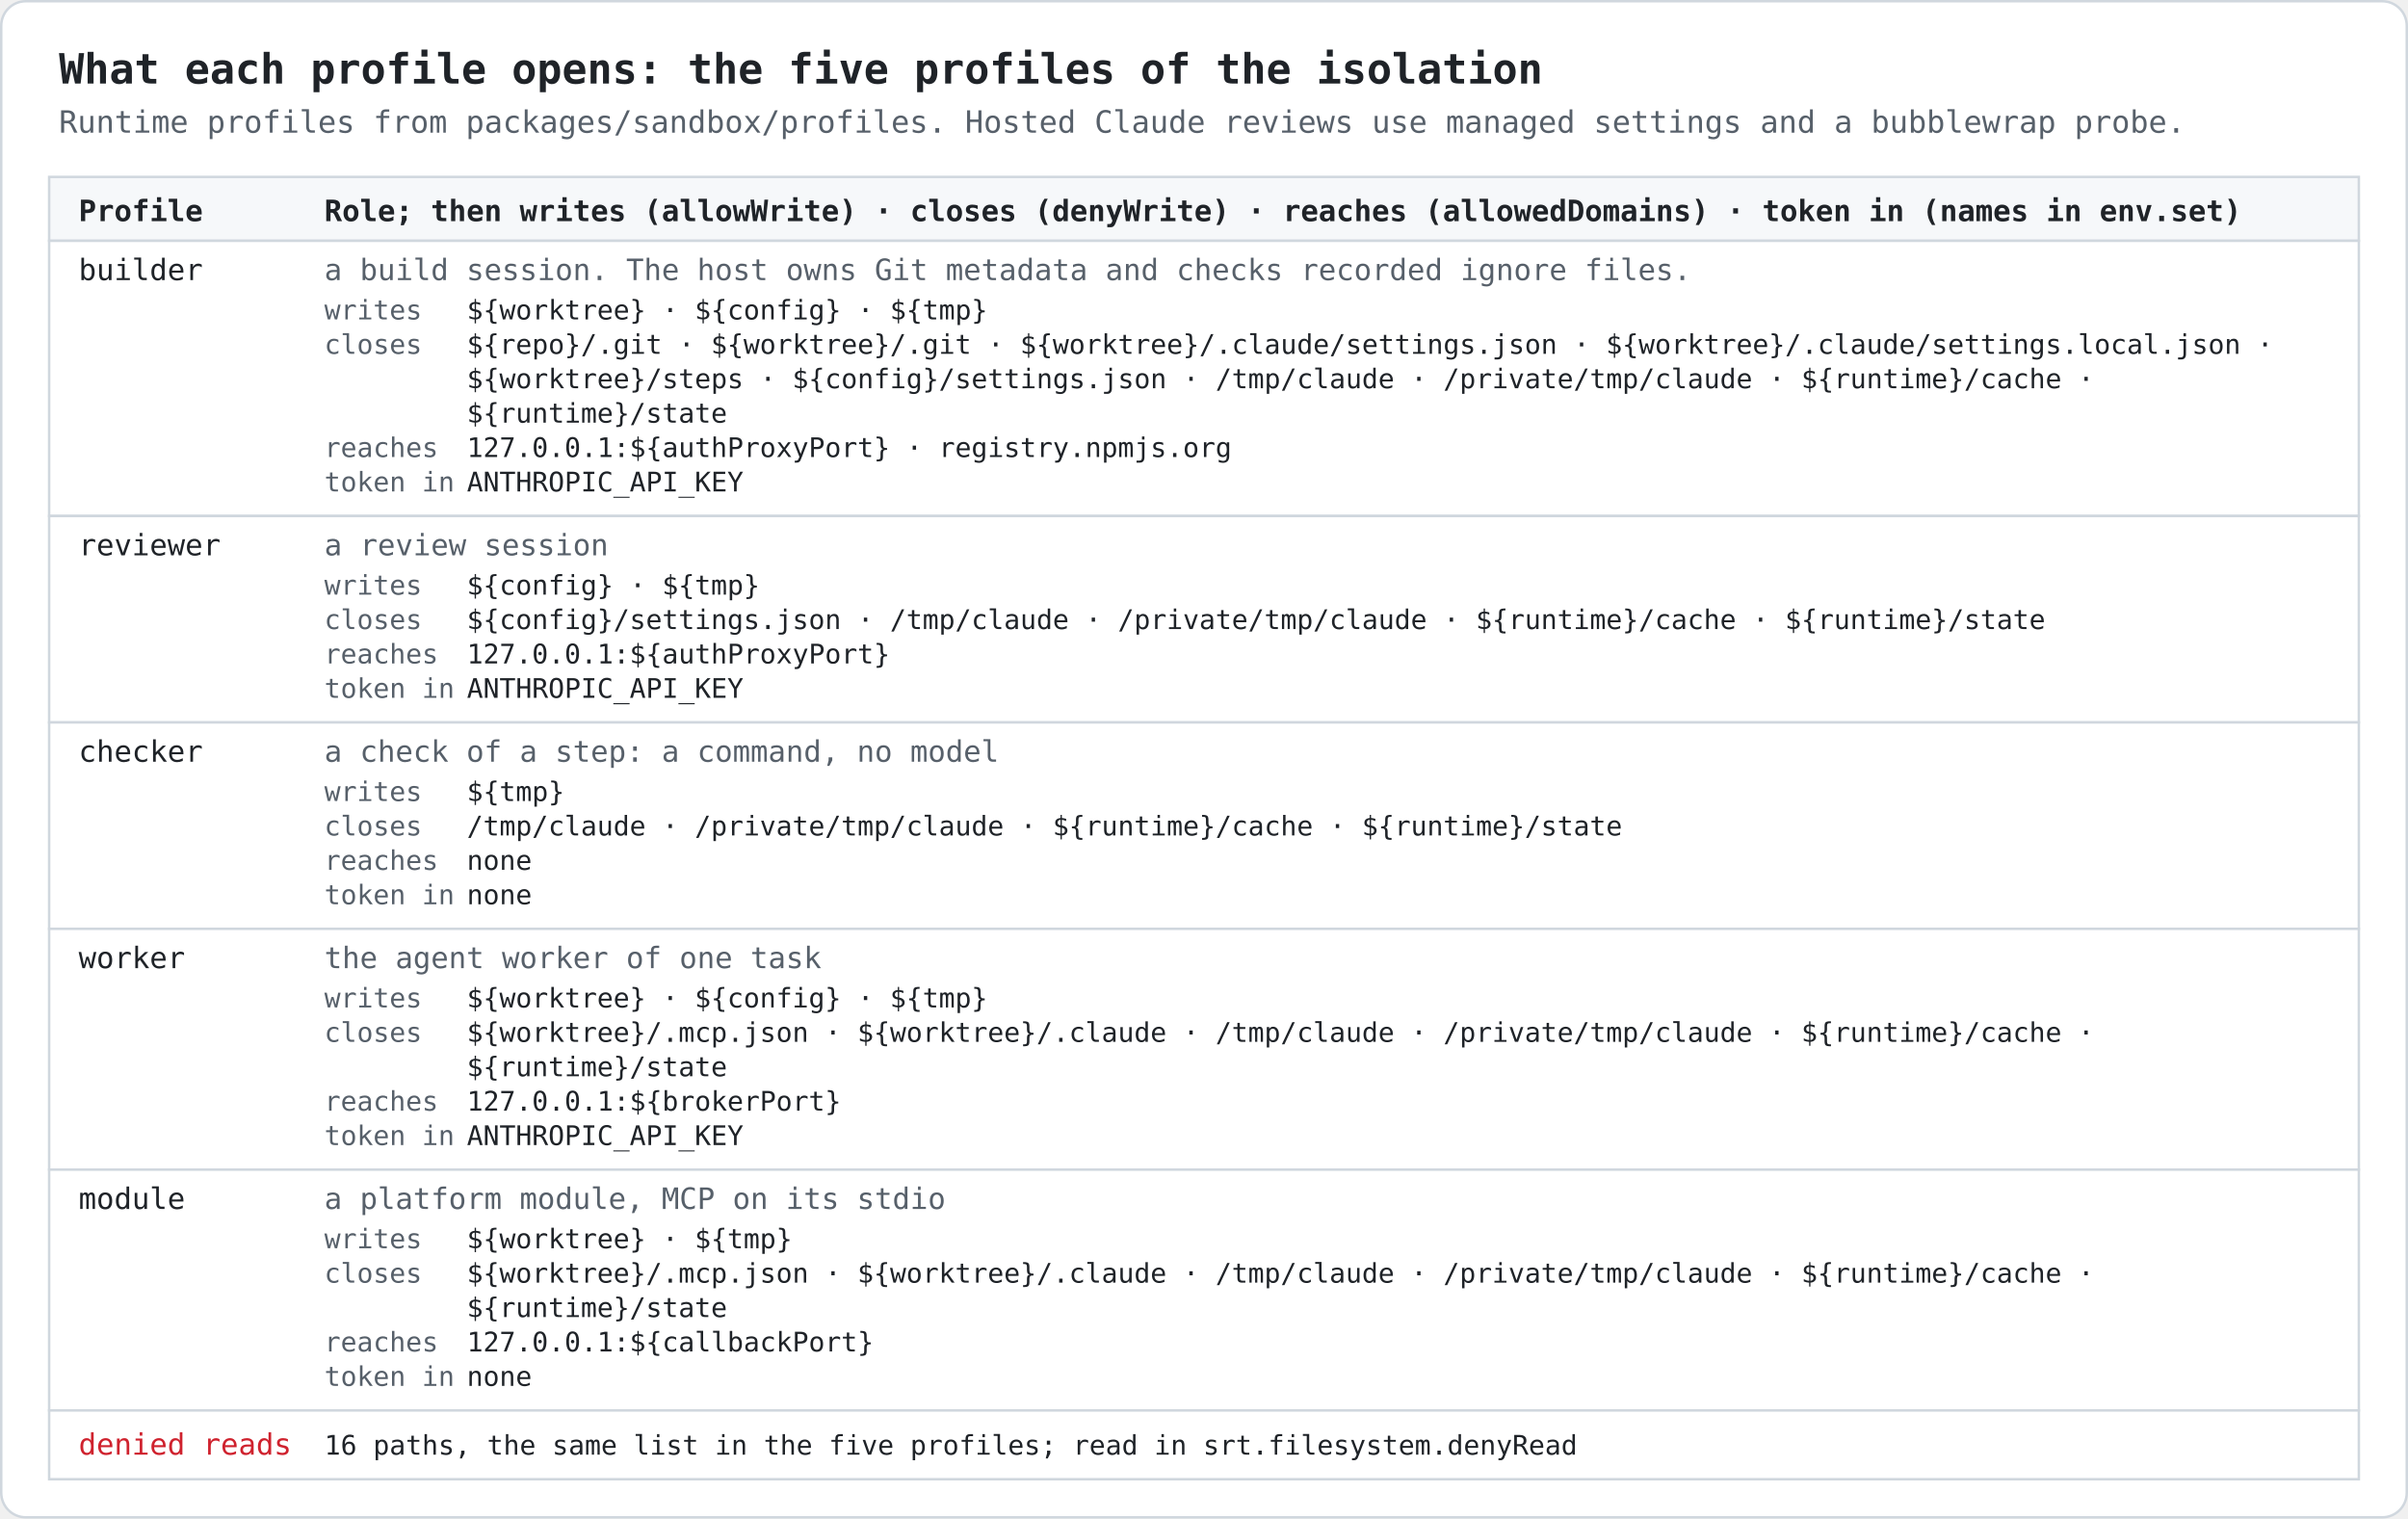
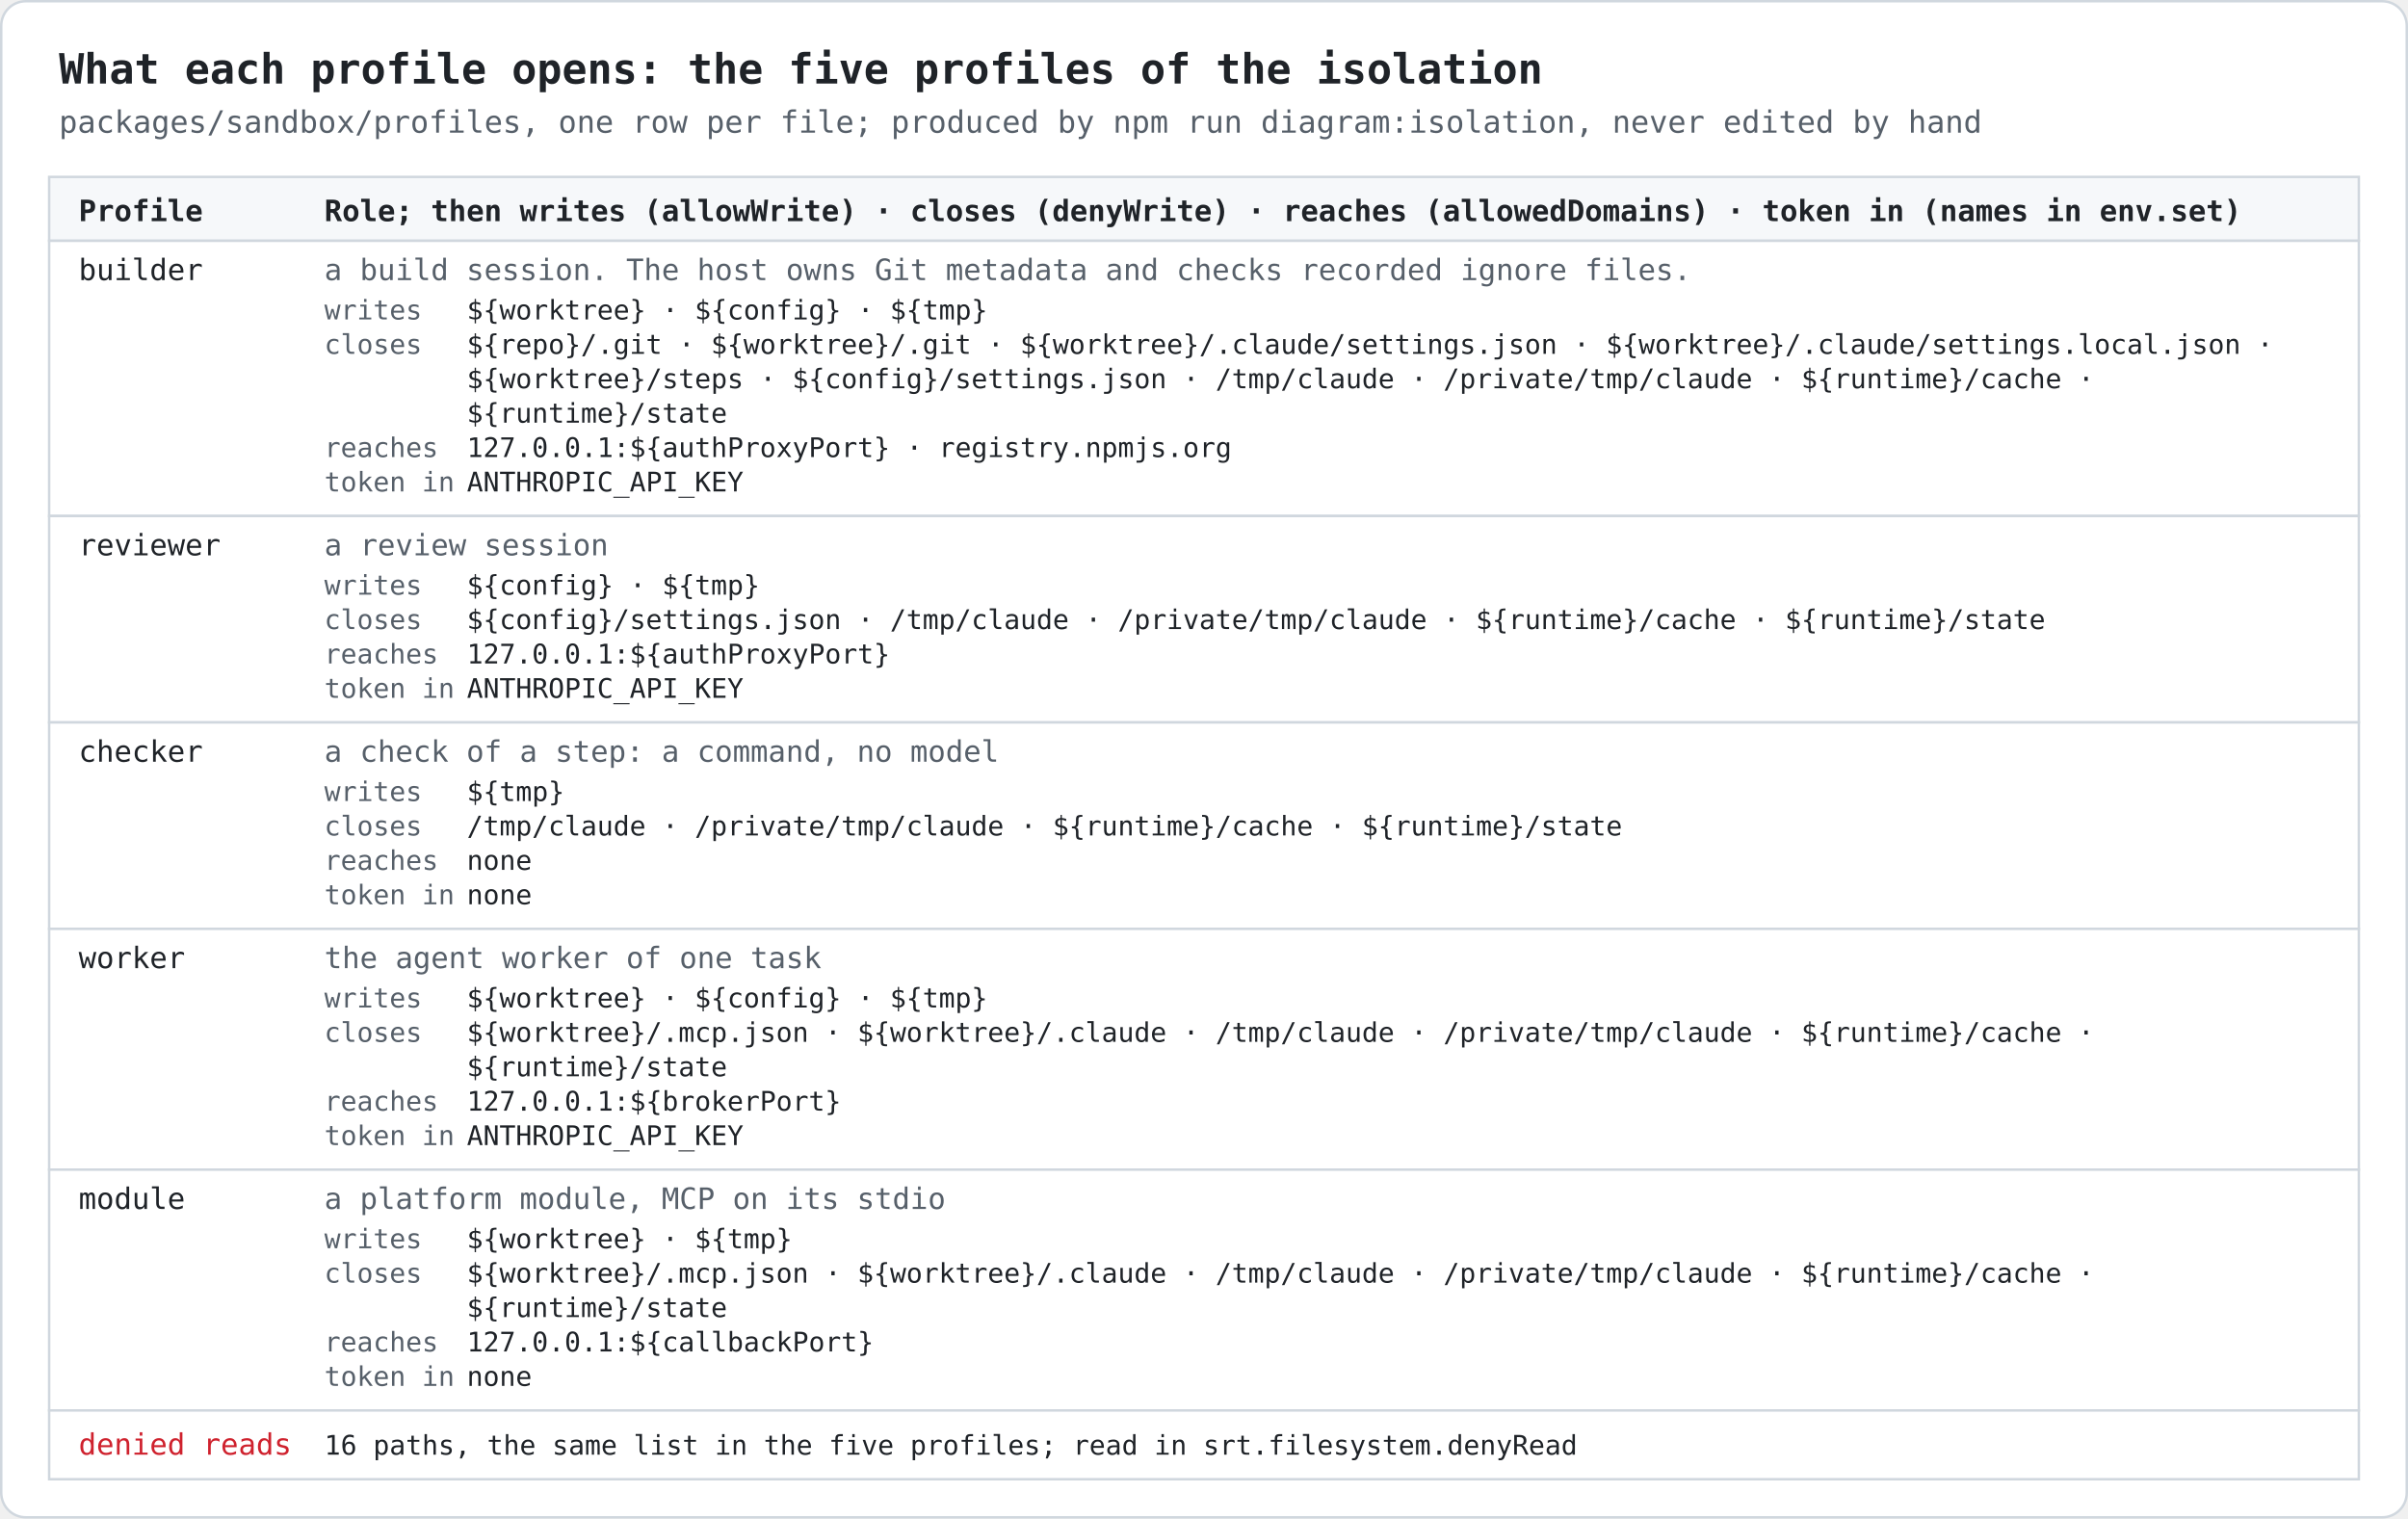
<svg xmlns="http://www.w3.org/2000/svg" viewBox="0 0 980 618" width="980" height="618" role="img" aria-labelledby="t d" font-family="ui-monospace, 'SF Mono', Menlo, Consolas, 'DejaVu Sans Mono', monospace">
  <rect x="0.5" y="0.5" width="979" height="617" rx="10" fill="#ffffff" stroke="#d0d7de" />
  <text x="24" y="34" font-size="17" font-weight="600" fill="#1f2328">What each profile opens: the five profiles of the isolation</text>
-   <text x="24" y="54" font-size="12.5" fill="#57606a">Runtime profiles from packages/sandbox/profiles. Hosted Claude reviews use managed settings and a bubblewrap probe.</text>
+   <text x="24" y="54" font-size="12.5" fill="#57606a">packages/sandbox/profiles, one row per file; produced by npm run diagram:isolation, never edited by hand</text>
  <g>
    <rect x="20" y="72" width="940" height="26" fill="#f6f8fa" stroke="#d0d7de" />
    <text x="32" y="90" font-size="12" font-weight="600" fill="#1f2328">Profile</text>
    <text x="132" y="90" font-size="12" font-weight="600" fill="#1f2328">Role; then writes (allowWrite) · closes (denyWrite) · reaches (allowedDomains) · token in (names in env.set)</text>
    <rect x="20" y="98" width="940" height="112" fill="#ffffff" stroke="#d0d7de" />
    <g id="profile-builder">
      <text x="32" y="114" font-size="12" fill="#1f2328">builder</text>
      <text x="132" y="114" font-size="12" fill="#57606a">a build session. The host owns Git metadata and checks recorded ignore files.</text>
      <text x="132" y="130" font-size="11" fill="#57606a">writes</text>
      <text font-size="11" fill="#1f2328">
        <tspan x="190" y="130">${worktree} · ${config} · ${tmp}</tspan>
      </text>
      <text x="132" y="144" font-size="11" fill="#57606a">closes</text>
      <text font-size="11" fill="#1f2328">
        <tspan x="190" y="144">${repo}/.git · ${worktree}/.git · ${worktree}/.claude/settings.json · ${worktree}/.claude/settings.local.json ·</tspan>
        <tspan x="190" y="158">${worktree}/steps · ${config}/settings.json · /tmp/claude · /private/tmp/claude · ${runtime}/cache ·</tspan>
        <tspan x="190" y="172">${runtime}/state</tspan>
      </text>
      <text x="132" y="186" font-size="11" fill="#57606a">reaches</text>
      <text font-size="11" fill="#1f2328">
        <tspan x="190" y="186">127.0.0.1:${authProxyPort} · registry.npmjs.org</tspan>
      </text>
      <text x="132" y="200" font-size="11" fill="#57606a">token in</text>
      <text font-size="11" fill="#1f2328">
        <tspan x="190" y="200">ANTHROPIC_API_KEY</tspan>
      </text>
    </g>
    <rect x="20" y="210" width="940" height="84" fill="#ffffff" stroke="#d0d7de" />
    <g id="profile-reviewer">
      <text x="32" y="226" font-size="12" fill="#1f2328">reviewer</text>
      <text x="132" y="226" font-size="12" fill="#57606a">a review session</text>
      <text x="132" y="242" font-size="11" fill="#57606a">writes</text>
      <text font-size="11" fill="#1f2328">
        <tspan x="190" y="242">${config} · ${tmp}</tspan>
      </text>
      <text x="132" y="256" font-size="11" fill="#57606a">closes</text>
      <text font-size="11" fill="#1f2328">
        <tspan x="190" y="256">${config}/settings.json · /tmp/claude · /private/tmp/claude · ${runtime}/cache · ${runtime}/state</tspan>
      </text>
      <text x="132" y="270" font-size="11" fill="#57606a">reaches</text>
      <text font-size="11" fill="#1f2328">
        <tspan x="190" y="270">127.0.0.1:${authProxyPort}</tspan>
      </text>
      <text x="132" y="284" font-size="11" fill="#57606a">token in</text>
      <text font-size="11" fill="#1f2328">
        <tspan x="190" y="284">ANTHROPIC_API_KEY</tspan>
      </text>
    </g>
    <rect x="20" y="294" width="940" height="84" fill="#ffffff" stroke="#d0d7de" />
    <g id="profile-checker">
      <text x="32" y="310" font-size="12" fill="#1f2328">checker</text>
      <text x="132" y="310" font-size="12" fill="#57606a">a check of a step: a command, no model</text>
      <text x="132" y="326" font-size="11" fill="#57606a">writes</text>
      <text font-size="11" fill="#1f2328">
        <tspan x="190" y="326">${tmp}</tspan>
      </text>
      <text x="132" y="340" font-size="11" fill="#57606a">closes</text>
      <text font-size="11" fill="#1f2328">
        <tspan x="190" y="340">/tmp/claude · /private/tmp/claude · ${runtime}/cache · ${runtime}/state</tspan>
      </text>
      <text x="132" y="354" font-size="11" fill="#57606a">reaches</text>
      <text font-size="11" fill="#1f2328">
        <tspan x="190" y="354">none</tspan>
      </text>
      <text x="132" y="368" font-size="11" fill="#57606a">token in</text>
      <text font-size="11" fill="#1f2328">
        <tspan x="190" y="368">none</tspan>
      </text>
    </g>
    <rect x="20" y="378" width="940" height="98" fill="#ffffff" stroke="#d0d7de" />
    <g id="profile-worker">
      <text x="32" y="394" font-size="12" fill="#1f2328">worker</text>
      <text x="132" y="394" font-size="12" fill="#57606a">the agent worker of one task</text>
      <text x="132" y="410" font-size="11" fill="#57606a">writes</text>
      <text font-size="11" fill="#1f2328">
        <tspan x="190" y="410">${worktree} · ${config} · ${tmp}</tspan>
      </text>
      <text x="132" y="424" font-size="11" fill="#57606a">closes</text>
      <text font-size="11" fill="#1f2328">
        <tspan x="190" y="424">${worktree}/.mcp.json · ${worktree}/.claude · /tmp/claude · /private/tmp/claude · ${runtime}/cache ·</tspan>
        <tspan x="190" y="438">${runtime}/state</tspan>
      </text>
      <text x="132" y="452" font-size="11" fill="#57606a">reaches</text>
      <text font-size="11" fill="#1f2328">
        <tspan x="190" y="452">127.0.0.1:${brokerPort}</tspan>
      </text>
      <text x="132" y="466" font-size="11" fill="#57606a">token in</text>
      <text font-size="11" fill="#1f2328">
        <tspan x="190" y="466">ANTHROPIC_API_KEY</tspan>
      </text>
    </g>
    <rect x="20" y="476" width="940" height="98" fill="#ffffff" stroke="#d0d7de" />
    <g id="profile-module">
      <text x="32" y="492" font-size="12" fill="#1f2328">module</text>
      <text x="132" y="492" font-size="12" fill="#57606a">a platform module, MCP on its stdio</text>
      <text x="132" y="508" font-size="11" fill="#57606a">writes</text>
      <text font-size="11" fill="#1f2328">
        <tspan x="190" y="508">${worktree} · ${tmp}</tspan>
      </text>
      <text x="132" y="522" font-size="11" fill="#57606a">closes</text>
      <text font-size="11" fill="#1f2328">
        <tspan x="190" y="522">${worktree}/.mcp.json · ${worktree}/.claude · /tmp/claude · /private/tmp/claude · ${runtime}/cache ·</tspan>
        <tspan x="190" y="536">${runtime}/state</tspan>
      </text>
      <text x="132" y="550" font-size="11" fill="#57606a">reaches</text>
      <text font-size="11" fill="#1f2328">
        <tspan x="190" y="550">127.0.0.1:${callbackPort}</tspan>
      </text>
      <text x="132" y="564" font-size="11" fill="#57606a">token in</text>
      <text font-size="11" fill="#1f2328">
        <tspan x="190" y="564">none</tspan>
      </text>
    </g>
    <rect x="20" y="574" width="940" height="28" fill="#ffffff" stroke="#d0d7de" />
    <g id="denied-read">
      <text x="32" y="592" font-size="12" fill="#cf222e">denied reads</text>
      <text x="132" y="592" font-size="11" fill="#1f2328">16 paths, the same list in the five profiles; read in srt.filesystem.denyRead</text>
    </g>
  </g>
</svg>
